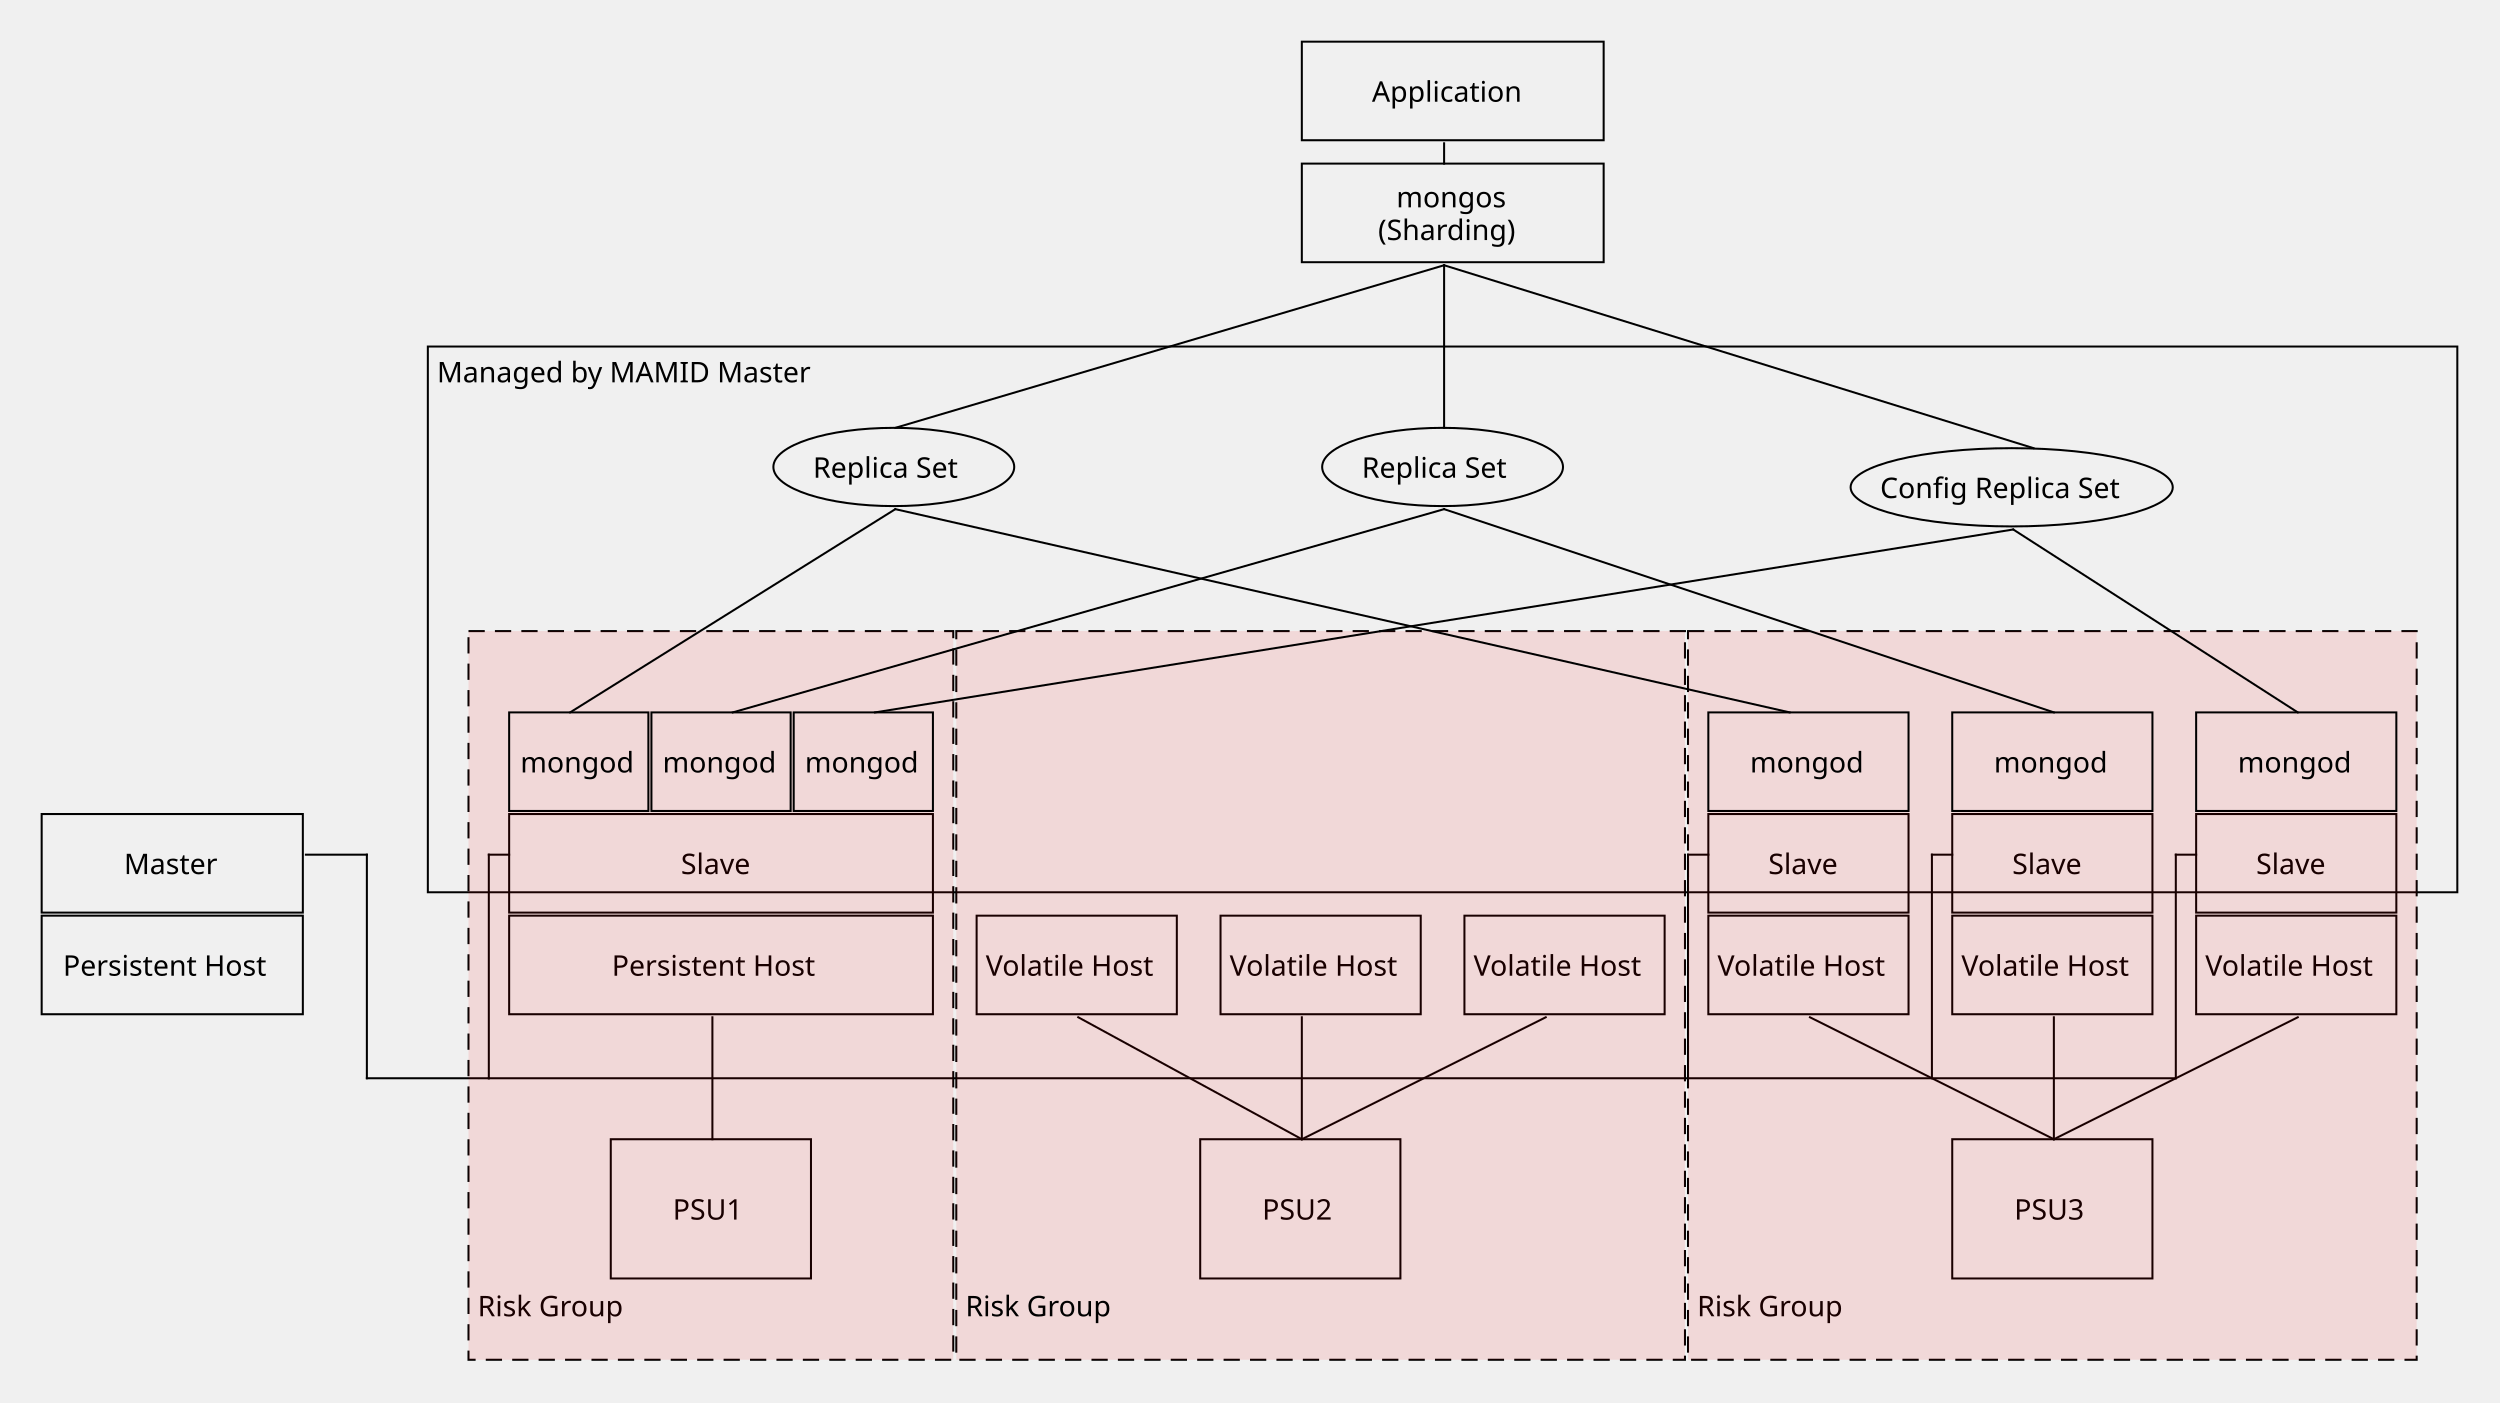
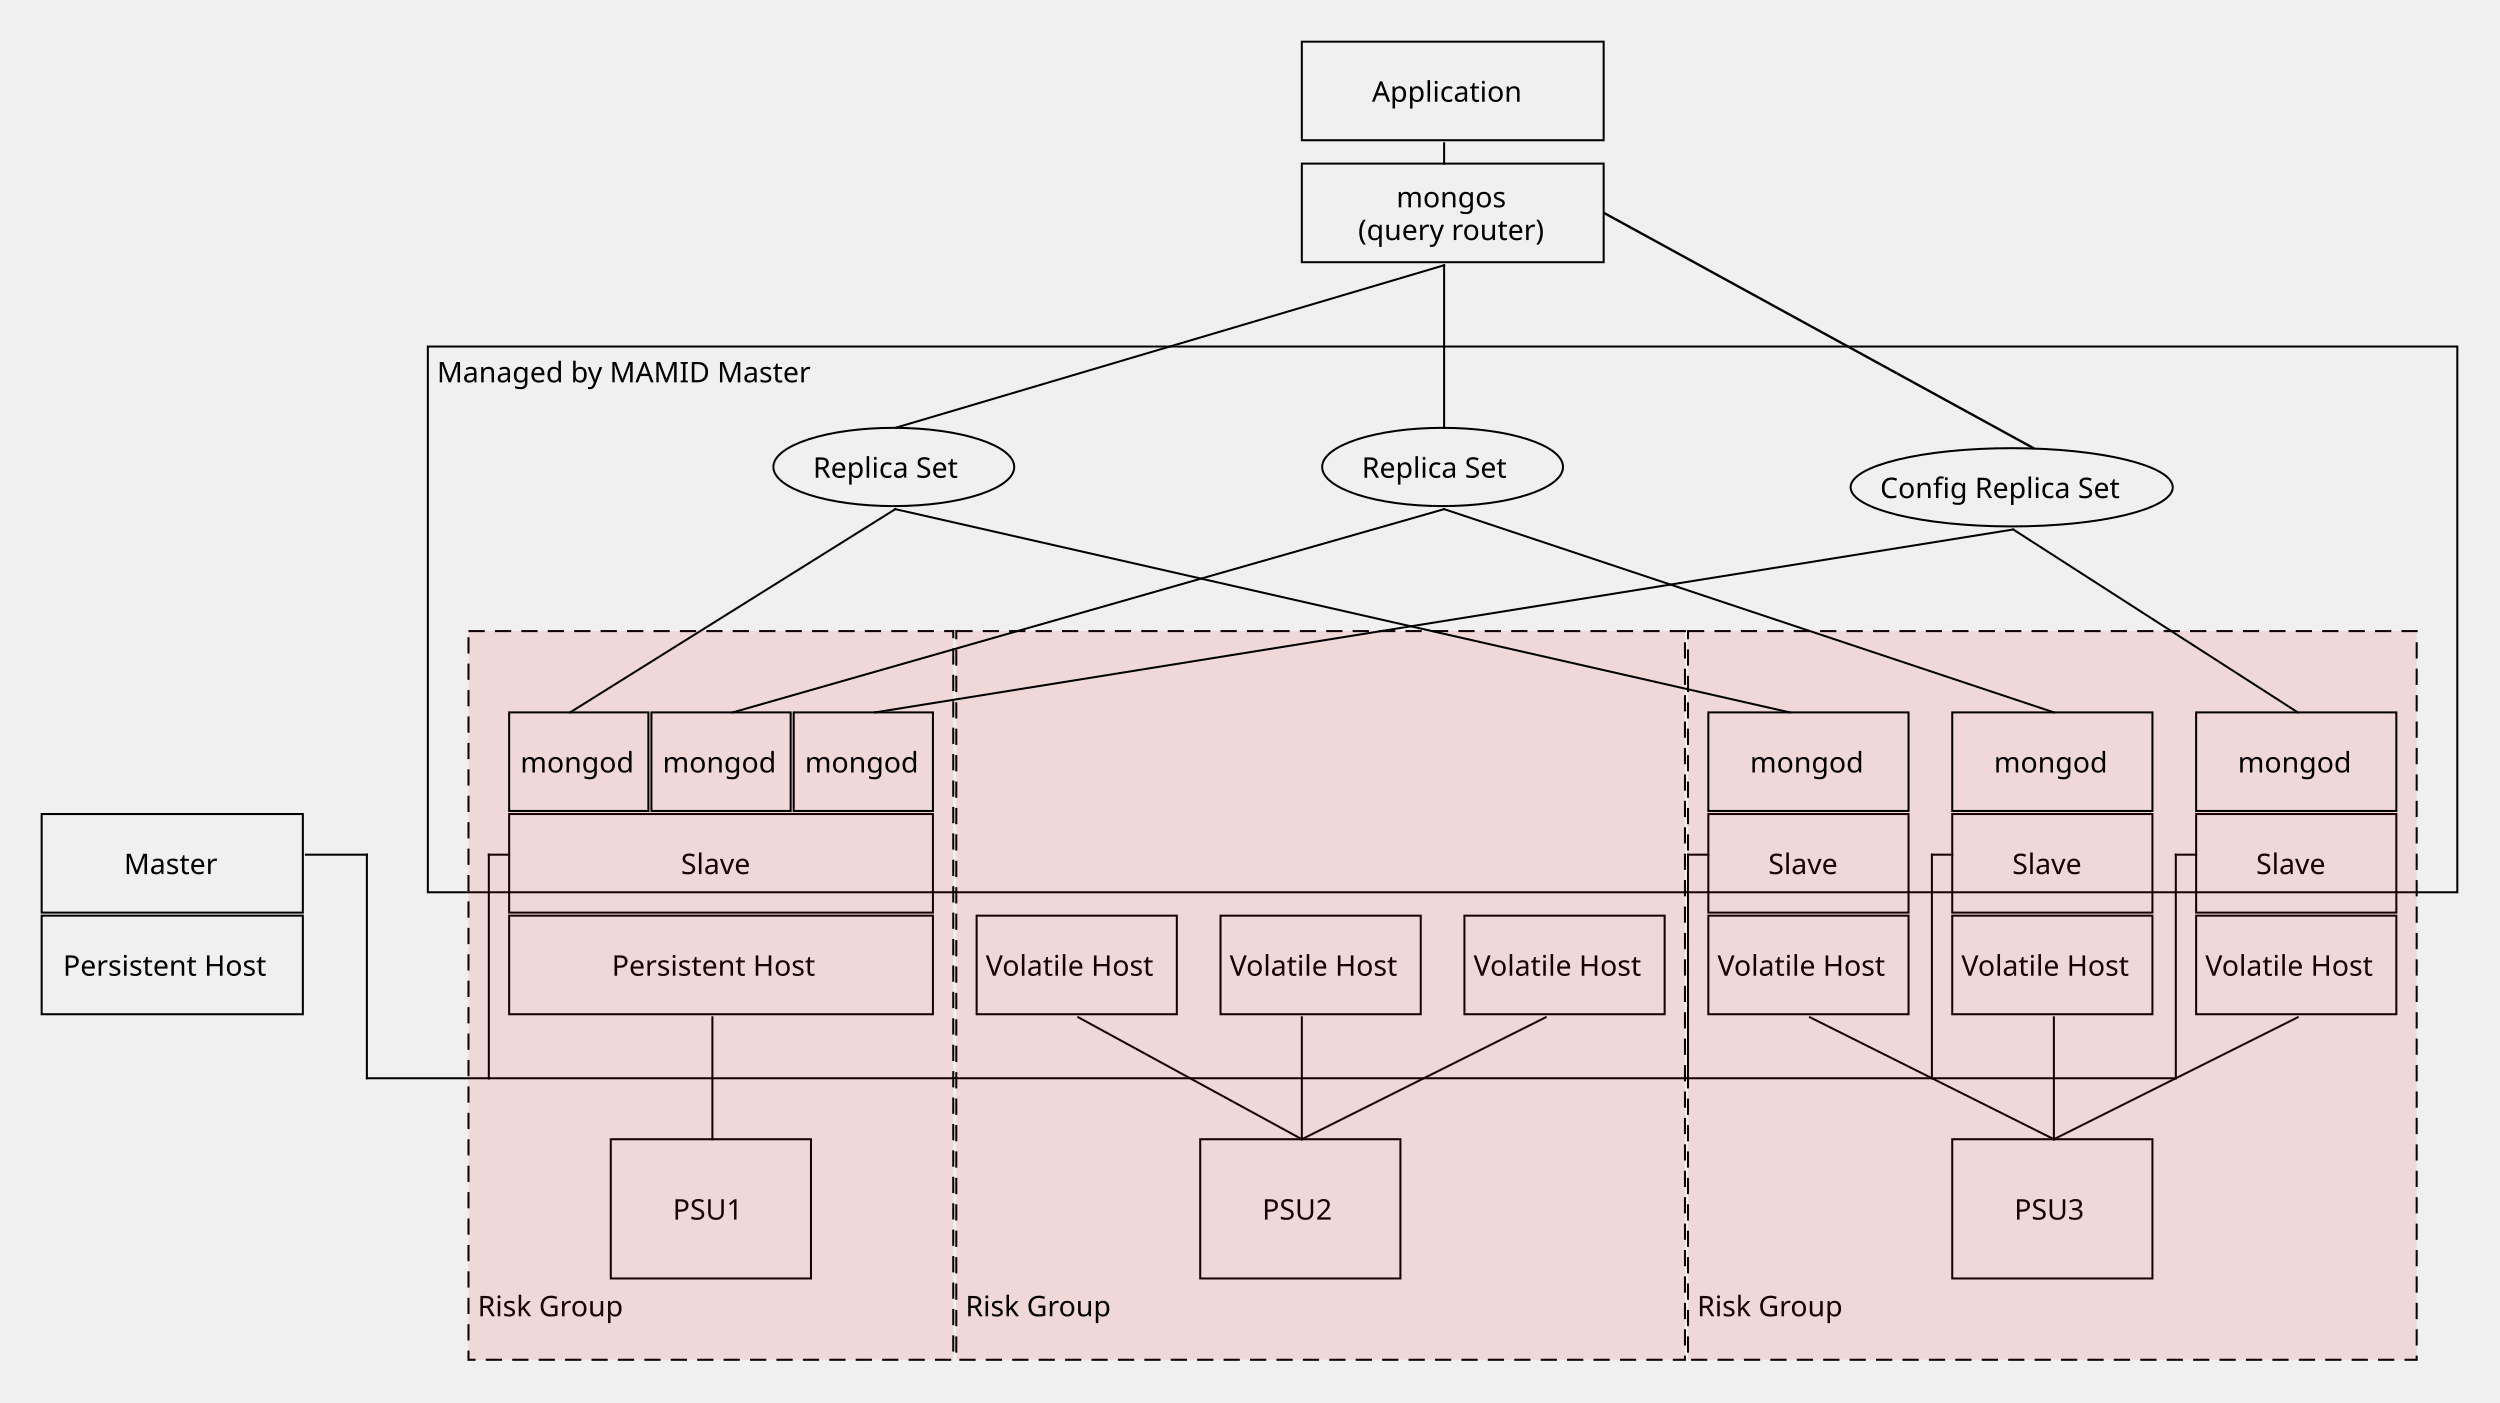
<svg xmlns="http://www.w3.org/2000/svg" version="1.1" id="svg5135" image-rendering="auto" stroke-dashoffset="0" font-size="12px" stroke-linejoin="miter" font-style="normal" font-family="'Dialog'" height="690" viewBox="20 90 1230 690" stroke-width="1" font-weight="normal" stroke-dasharray="none" fill="black" stroke-opacity="1" shape-rendering="auto" stroke-miterlimit="10" width="1230" stroke-linecap="square" stroke="black" text-rendering="auto" color-interpolation="auto" color-rendering="auto" fill-opacity="1">
  <defs id="genericDefs">
    <defs id="defs1">
      <clipPath clipPathUnits="userSpaceOnUse" id="clipPath1">
        <path d="M0 0 L2147483647 0 L2147483647 2147483647 L0 2147483647 L0 0 Z" id="path5142" />
      </clipPath>
      <clipPath clipPathUnits="userSpaceOnUse" id="clipPath2">
        <path d="M0 0 L0 360 L240 360 L240 0 Z" id="path5145" />
      </clipPath>
      <clipPath clipPathUnits="userSpaceOnUse" id="clipPath3">
        <path d="M0 0 L0 360 L360 360 L360 0 Z" id="path5148" />
      </clipPath>
      <clipPath clipPathUnits="userSpaceOnUse" id="clipPath4">
        <path d="M0 0 L0 270 L1000 270 L1000 0 Z" id="path5151" />
      </clipPath>
      <clipPath clipPathUnits="userSpaceOnUse" id="clipPath5">
        <path d="M0 0 L0 50 L130 50 L130 0 Z" id="path5154" />
      </clipPath>
      <clipPath clipPathUnits="userSpaceOnUse" id="clipPath6">
        <path d="M0 0 L0 70 L100 70 L100 0 Z" id="path5157" />
      </clipPath>
      <clipPath clipPathUnits="userSpaceOnUse" id="clipPath7">
        <path d="M0 0 L0 50 L100 50 L100 0 Z" id="path5160" />
      </clipPath>
      <clipPath clipPathUnits="userSpaceOnUse" id="clipPath8">
        <path d="M0 0 L0 40 L160 40 L160 0 Z" id="path5163" />
      </clipPath>
      <clipPath clipPathUnits="userSpaceOnUse" id="clipPath9">
        <path d="M0 0 L0 40 L120 40 L120 0 Z" id="path5166" />
      </clipPath>
      <clipPath clipPathUnits="userSpaceOnUse" id="clipPath10">
        <path d="M0 0 L0 50 L70 50 L70 0 Z" id="path5169" />
      </clipPath>
      <clipPath clipPathUnits="userSpaceOnUse" id="clipPath11">
        <path d="M0 0 L0 50 L210 50 L210 0 Z" id="path5172" />
      </clipPath>
      <clipPath clipPathUnits="userSpaceOnUse" id="clipPath12">
        <path d="M0 0 L0 50 L150 50 L150 0 Z" id="path5175" />
      </clipPath>
      <clipPath clipPathUnits="userSpaceOnUse" id="clipPath13">
        <path d="M0 0 L0 140 L120 140 L120 0 Z" id="path5178" />
      </clipPath>
      <clipPath clipPathUnits="userSpaceOnUse" id="clipPath14">
        <path d="M0 0 L0 90 L150 90 L150 0 Z" id="path5181" />
      </clipPath>
      <clipPath clipPathUnits="userSpaceOnUse" id="clipPath15">
        <path d="M0 0 L0 90 L30 90 L30 0 Z" id="path5184" />
      </clipPath>
      <clipPath clipPathUnits="userSpaceOnUse" id="clipPath16">
        <path d="M0 0 L0 90 L140 90 L140 0 Z" id="path5187" />
      </clipPath>
      <clipPath clipPathUnits="userSpaceOnUse" id="clipPath17">
        <path d="M0 0 L0 140 L40 140 L40 0 Z" id="path5190" />
      </clipPath>
      <clipPath clipPathUnits="userSpaceOnUse" id="clipPath18">
        <path d="M0 0 L0 30 L860 30 L860 0 Z" id="path5193" />
      </clipPath>
      <clipPath clipPathUnits="userSpaceOnUse" id="clipPath19">
        <path d="M0 0 L0 40 L30 40 L30 0 Z" id="path5196" />
      </clipPath>
      <clipPath clipPathUnits="userSpaceOnUse" id="clipPath20">
        <path d="M0 0 L0 120 L320 120 L320 0 Z" id="path5199" />
      </clipPath>
      <clipPath clipPathUnits="userSpaceOnUse" id="clipPath21">
        <path d="M0 0 L0 110 L30 110 L30 0 Z" id="path5202" />
      </clipPath>
      <clipPath clipPathUnits="userSpaceOnUse" id="clipPath22">
        <path d="M0 0 L0 110 L300 110 L300 0 Z" id="path5205" />
      </clipPath>
      <clipPath clipPathUnits="userSpaceOnUse" id="clipPath23">
        <path d="M0 0 L0 120 L590 120 L590 0 Z" id="path5208" />
      </clipPath>
      <clipPath clipPathUnits="userSpaceOnUse" id="clipPath24">
        <path d="M0 0 L0 120 L250 120 L250 0 Z" id="path5211" />
      </clipPath>
      <clipPath clipPathUnits="userSpaceOnUse" id="clipPath25">
        <path d="M0 0 L0 120 L170 120 L170 0 Z" id="path5214" />
      </clipPath>
      <clipPath clipPathUnits="userSpaceOnUse" id="clipPath26">
        <path d="M0 0 L0 130 L380 130 L380 0 Z" id="path5217" />
      </clipPath>
      <clipPath clipPathUnits="userSpaceOnUse" id="clipPath27">
        <path d="M0 0 L0 130 L330 130 L330 0 Z" id="path5220" />
      </clipPath>
      <clipPath clipPathUnits="userSpaceOnUse" id="clipPath28">
        <path d="M0 0 L0 130 L90 130 L90 0 Z" id="path5223" />
      </clipPath>
      <clipPath clipPathUnits="userSpaceOnUse" id="clipPath29">
        <path d="M0 0 L0 130 L470 130 L470 0 Z" id="path5226" />
      </clipPath>
      <clipPath clipPathUnits="userSpaceOnUse" id="clipPath30">
        <path d="M0 0 L0 130 L140 130 L140 0 Z" id="path5229" />
      </clipPath>
      <clipPath clipPathUnits="userSpaceOnUse" id="clipPath31">
        <path d="M0 0 L0 130 L190 130 L190 0 Z" id="path5232" />
      </clipPath>
    </defs>
  </defs>
  <g transform="translate(490,400)" id="g5254" style="fill:#ff0000;fill-opacity:0.098;stroke:#ff0000;stroke-opacity:0.098" />
  <g transform="translate(230,260)" id="g5264" style="fill:#ffffff;fill-opacity:0;stroke:#ffffff;stroke-opacity:0">
    <rect x="0.5" width="998.5" height="268.5" y="0.5" clip-path="url(#clipPath4)" id="rect5266" style="stroke:none" />
  </g>
  <g transform="translate(230,260)" id="g5268">
    <rect x="0.5" width="998.5" height="268.5" y="0.5" clip-path="url(#clipPath4)" id="rect5270" style="fill:none" />
    <text x="5" font-size="14px" y="18.109" clip-path="url(#clipPath4)" xml:space="preserve" id="text5272" style="font-size:14px;font-family:sans-serif;stroke:none">Managed by MAMID Master</text>
  </g>
  <g transform="translate(40,540)" id="g5274" style="fill:#ffffff;fill-opacity:0;stroke:#ffffff;stroke-opacity:0">
    <rect x="0.5" width="128.5" height="48.5" y="0.5" clip-path="url(#clipPath5)" id="rect5276" style="stroke:none" />
  </g>
  <g transform="translate(980,650)" id="g5284" style="fill:#ffffff;fill-opacity:0;stroke:#ffffff;stroke-opacity:0">
    <rect x="0.5" width="98.5" height="68.5" y="0.5" clip-path="url(#clipPath6)" id="rect5286" style="stroke:none" />
  </g>
  <g transform="translate(610,650)" id="g5294" style="fill:#ffffff;fill-opacity:0;stroke:#ffffff;stroke-opacity:0">
    <rect x="0.5" width="98.5" height="68.5" y="0.5" clip-path="url(#clipPath6)" id="rect5296" style="stroke:none" />
  </g>
  <g transform="translate(320,650)" id="g5304" style="fill:#ffffff;fill-opacity:0;stroke:#ffffff;stroke-opacity:0">
    <rect x="0.5" width="98.5" height="68.5" y="0.5" clip-path="url(#clipPath6)" id="rect5306" style="stroke:none" />
  </g>
  <g transform="translate(40,490)" id="g5314" style="fill:#ffffff;fill-opacity:0;stroke:#ffffff;stroke-opacity:0">
    <rect x="0.5" width="128.5" height="48.5" y="0.5" clip-path="url(#clipPath5)" id="rect5316" style="stroke:none" />
  </g>
  <g transform="translate(1100,540)" id="g5334" style="fill:#ffffff;fill-opacity:0;stroke:#ffffff;stroke-opacity:0">
    <rect x="0.5" width="98.5" height="48.5" y="0.5" clip-path="url(#clipPath7)" id="rect5336" style="stroke:none" />
  </g>
  <g transform="translate(1100,490)" id="g5344" style="fill:#ffffff;fill-opacity:0;stroke:#ffffff;stroke-opacity:0">
    <rect x="0.5" width="98.5" height="48.5" y="0.5" clip-path="url(#clipPath7)" id="rect5346" style="stroke:none" />
  </g>
  <g transform="translate(930,310)" id="g5474" style="fill:#ffffff;fill-opacity:0;stroke:#ffffff;stroke-opacity:0">
    <ellipse rx="79.25" ry="19.25" clip-path="url(#clipPath8)" cx="79.75" cy="19.75" id="ellipse5476" style="stroke:none" />
  </g>
  <g transform="translate(400,300)" id="g5504" style="fill:#ffffff;fill-opacity:0;stroke:#ffffff;stroke-opacity:0">
    <ellipse rx="59.25" ry="19.25" clip-path="url(#clipPath9)" cx="59.75" cy="19.75" id="ellipse5506" style="stroke:none" />
  </g>
  <g style="display:inline" id="layer2">
    <g transform="translate(40,540)" id="g5278">
      <rect x="0.5" width="128.5" height="48.5" y="0.5" clip-path="url(#clipPath5)" id="rect5280" style="fill:none" />
      <text x="11" font-size="14px" y="30.055" clip-path="url(#clipPath5)" xml:space="preserve" id="text5282" style="font-size:14px;font-family:sans-serif;stroke:none">Persistent Host</text>
    </g>
    <g transform="translate(1100,540)" id="g5338">
      <rect x="0.5" width="98.5" height="48.5" y="0.5" clip-path="url(#clipPath7)" id="rect5340" style="fill:none" />
      <text x="5" font-size="14px" y="30.055" clip-path="url(#clipPath7)" xml:space="preserve" id="text5342" style="font-size:14px;font-family:sans-serif;stroke:none">Volatile Host</text>
    </g>
    <g transform="translate(980,540)" id="g5368">
      <rect x="0.5" width="98.5" height="48.5" y="0.5" clip-path="url(#clipPath7)" id="rect5370" style="fill:none" />
      <text x="5" font-size="14px" y="30.055" clip-path="url(#clipPath7)" xml:space="preserve" id="text5372" style="font-size:14px;font-family:sans-serif;stroke:none">Volatile Host</text>
    </g>
    <g transform="translate(860,540)" id="g5398">
      <rect x="0.5" width="98.5" height="48.5" y="0.5" clip-path="url(#clipPath7)" id="rect5400" style="fill:none" />
      <text x="5" font-size="14px" y="30.055" clip-path="url(#clipPath7)" xml:space="preserve" id="text5402" style="font-size:14px;font-family:sans-serif;stroke:none">Volatile Host</text>
    </g>
    <g transform="translate(740,540)" id="g5428">
      <rect x="0.5" width="98.5" height="48.5" y="0.5" clip-path="url(#clipPath7)" id="rect5430" style="fill:none" />
      <text x="5" font-size="14px" y="30.055" clip-path="url(#clipPath7)" xml:space="preserve" id="text5432" style="font-size:14px;font-family:sans-serif;stroke:none">Volatile Host</text>
    </g>
    <g transform="translate(620,540)" id="g5458">
      <rect x="0.5" width="98.5" height="48.5" y="0.5" clip-path="url(#clipPath7)" id="rect5460" style="fill:none" />
      <text x="5" font-size="14px" y="30.055" clip-path="url(#clipPath7)" xml:space="preserve" id="text5462" style="font-size:14px;font-family:sans-serif;stroke:none">Volatile Host</text>
    </g>
    <g transform="translate(500,540)" id="g5558">
      <rect x="0.5" width="98.5" height="48.5" y="0.5" clip-path="url(#clipPath7)" id="rect5560" style="fill:none" />
      <text x="5" font-size="14px" y="30.055" clip-path="url(#clipPath7)" xml:space="preserve" id="text5562" style="font-size:14px;font-family:sans-serif;stroke:none">Volatile Host</text>
    </g>
    <g transform="translate(270,540)" id="g5600">
      <rect x="0.5" width="208.5" height="48.5" y="0.5" clip-path="url(#clipPath11)" id="rect5602" style="fill:none" />
      <text x="51" font-size="14px" y="30.055" clip-path="url(#clipPath11)" xml:space="preserve" id="text5604" style="font-size:14px;font-family:sans-serif;stroke:none">Persistent Host</text>
    </g>
    <g transform="translate(980,650)" id="g5288">
      <rect x="0.5" width="98.5" height="68.5" y="0.5" clip-path="url(#clipPath6)" id="rect5290" style="fill:none" />
      <text x="31" font-size="14px" y="40.055" clip-path="url(#clipPath6)" xml:space="preserve" id="text5292" style="font-size:14px;font-family:sans-serif;stroke:none">PSU3</text>
    </g>
    <g transform="translate(610,650)" id="g5298">
      <rect x="0.5" width="98.5" height="68.5" y="0.5" clip-path="url(#clipPath6)" id="rect5300" style="fill:none" />
      <text x="31" font-size="14px" y="40.055" clip-path="url(#clipPath6)" xml:space="preserve" id="text5302" style="font-size:14px;font-family:sans-serif;stroke:none">PSU2</text>
    </g>
    <g transform="translate(320,650)" id="g5308">
      <rect x="0.5" width="98.5" height="68.5" y="0.5" clip-path="url(#clipPath6)" id="rect5310" style="fill:none" />
      <text x="31" font-size="14px" y="40.055" clip-path="url(#clipPath6)" xml:space="preserve" id="text5312" style="font-size:14px;font-family:sans-serif;stroke:none">PSU1</text>
    </g>
    <g transform="translate(1020,580)" id="g5614">
      <path d="m 130.5,10.5 -120,60" clip-path="url(#clipPath14)" id="path5616" style="fill:none" />
    </g>
    <g transform="translate(900,580)" id="g5622">
      <path d="m 10.5,10.5 120,60" clip-path="url(#clipPath14)" id="path5624" style="fill:none" />
    </g>
    <g transform="translate(650,580)" id="g5626">
      <path d="m 130.5,10.5 -120,60" clip-path="url(#clipPath14)" id="path5628" style="fill:none" />
    </g>
    <g transform="translate(540,580)" id="g5634">
      <path d="m 10.5,10.5 110,60" clip-path="url(#clipPath16)" id="path5636" style="fill:none" />
    </g>
    <g transform="translate(360,580)" id="g5638">
      <path d="m 10.5,10.5 0,60" clip-path="url(#clipPath15)" id="path5640" style="fill:none" />
    </g>
    <g transform="translate(1020,580)" id="g5618">
      <path d="m 10.5,10.5 0,60" clip-path="url(#clipPath15)" id="path5620" style="fill:none" />
    </g>
    <g transform="translate(650,580)" id="g5630">
      <path d="m 10.5,10.5 0,60" clip-path="url(#clipPath15)" id="path5632" style="fill:none" />
    </g>
    <g transform="translate(40,490)" id="g5318" style="display:inline">
      <rect x="0.5" width="128.5" height="48.5" y="0.5" clip-path="url(#clipPath5)" id="rect5320" style="fill:none" />
      <text x="41" font-size="14px" y="30.055" clip-path="url(#clipPath5)" xml:space="preserve" id="text5322" style="font-size:14px;font-family:sans-serif;stroke:none">Master</text>
    </g>
    <rect x="0.5" width="208.5" height="48.5" y="0.5" clip-path="url(#clipPath11)" id="rect5550" style="display:inline;fill:none" transform="translate(270,490)" />
    <g transform="translate(860,490)" id="g5408" style="display:inline">
      <rect x="0.5" width="98.5" height="48.5" y="0.5" clip-path="url(#clipPath7)" id="rect5410" style="fill:none" />
      <text x="30" font-size="14px" y="30.055" clip-path="url(#clipPath7)" xml:space="preserve" id="text5412" style="font-size:14px;font-family:sans-serif;stroke:none">Slave</text>
    </g>
    <g transform="translate(1100,490)" id="g5348" style="display:inline">
      <rect x="0.5" width="98.5" height="48.5" y="0.5" clip-path="url(#clipPath7)" id="rect5350" style="fill:none" />
      <text x="30" font-size="14px" y="30.055" clip-path="url(#clipPath7)" xml:space="preserve" id="text5352" style="font-size:14px;font-family:sans-serif;stroke:none">Slave</text>
    </g>
    <g transform="translate(980,490)" id="g5378" style="display:inline">
      <rect x="0.5" width="98.5" height="48.5" y="0.5" clip-path="url(#clipPath7)" id="rect5380" style="fill:none" />
      <text x="30" font-size="14px" y="30.055" clip-path="url(#clipPath7)" xml:space="preserve" id="text5382" style="font-size:14px;font-family:sans-serif;stroke:none">Slave</text>
    </g>
    <g transform="translate(270,490)" id="g5548" style="display:inline">
      <text x="85" font-size="14px" y="30.055" clip-path="url(#clipPath11)" xml:space="preserve" id="text5552" style="font-size:14px;font-family:sans-serif;stroke:none">Slave</text>
    </g>
  </g>
  <g style="display:none" id="layer11">
    <g transform="translate(740,490)" id="g5438" style="display:inline">
      <rect x="0.5" width="98.5" height="48.5" y="0.5" clip-path="url(#clipPath7)" id="rect5440" style="fill:none" />
      <text x="30" font-size="14px" y="30.055" clip-path="url(#clipPath7)" xml:space="preserve" id="text5442" style="font-size:14px;font-family:sans-serif;stroke:none">Slave</text>
    </g>
    <g transform="translate(620,490)" id="g5468" style="display:inline">
      <rect x="0.5" width="98.5" height="48.5" y="0.5" clip-path="url(#clipPath7)" id="rect5470" style="fill:none" />
      <text x="30" font-size="14px" y="30.055" clip-path="url(#clipPath7)" xml:space="preserve" id="text5472" style="font-size:14px;font-family:sans-serif;stroke:none">Slave</text>
    </g>
    <g transform="translate(500,490)" id="g5590" style="display:inline">
      <rect x="0.5" width="98.5" height="48.5" y="0.5" clip-path="url(#clipPath7)" id="rect5592" style="fill:none" />
      <text x="30" font-size="14px" y="30.055" clip-path="url(#clipPath7)" xml:space="preserve" id="text5594" style="font-size:14px;font-family:sans-serif;stroke:none">Slave</text>
    </g>
  </g>
  <g style="display:inline" id="layer4">
    <g transform="translate(980,490)" id="g5374" style="fill:#ffffff;fill-opacity:0;stroke:#ffffff;stroke-opacity:0">
      <rect x="0.5" width="98.5" height="48.5" y="0.5" clip-path="url(#clipPath7)" id="rect5376" style="stroke:none" />
    </g>
    <g transform="translate(860,490)" id="g5404" style="fill:#ffffff;fill-opacity:0;stroke:#ffffff;stroke-opacity:0">
      <rect x="0.5" width="98.5" height="48.5" y="0.5" clip-path="url(#clipPath7)" id="rect5406" style="stroke:none" />
    </g>
    <g transform="translate(740,490)" id="g5434" style="fill:#ffffff;fill-opacity:0;stroke:#ffffff;stroke-opacity:0">
      <rect x="0.5" width="98.5" height="48.5" y="0.5" clip-path="url(#clipPath7)" id="rect5436" style="stroke:none" />
    </g>
    <g transform="translate(620,490)" id="g5464" style="fill:#ffffff;fill-opacity:0;stroke:#ffffff;stroke-opacity:0">
      <rect x="0.5" width="98.5" height="48.5" y="0.5" clip-path="url(#clipPath7)" id="rect5466" style="stroke:none" />
    </g>
    <g transform="translate(270,490)" id="g5544" style="fill:#ffffff;fill-opacity:0;stroke:#ffffff;stroke-opacity:0">
      <rect x="0.5" width="208.5" height="48.5" y="0.5" clip-path="url(#clipPath11)" id="rect5546" style="stroke:none" />
    </g>
    <g transform="translate(500,490)" id="g5586" style="fill:#ffffff;fill-opacity:0;stroke:#ffffff;stroke-opacity:0">
      <rect x="0.5" width="98.5" height="48.5" y="0.5" clip-path="url(#clipPath7)" id="rect5588" style="stroke:none" />
    </g>
    <g transform="translate(980,540)" id="g5364" style="display:inline;fill:#ffffff;fill-opacity:0;stroke:#ffffff;stroke-opacity:0">
      <rect x="0.5" width="98.5" height="48.5" y="0.5" clip-path="url(#clipPath7)" id="rect5366" style="stroke:none" />
    </g>
    <g transform="translate(860,540)" id="g5394" style="display:inline;fill:#ffffff;fill-opacity:0;stroke:#ffffff;stroke-opacity:0">
      <rect x="0.5" width="98.5" height="48.5" y="0.5" clip-path="url(#clipPath7)" id="rect5396" style="stroke:none" />
    </g>
    <g transform="translate(740,540)" id="g5424" style="display:inline;fill:#ffffff;fill-opacity:0;stroke:#ffffff;stroke-opacity:0">
      <rect x="0.5" width="98.5" height="48.5" y="0.5" clip-path="url(#clipPath7)" id="rect5426" style="stroke:none" />
    </g>
    <g transform="translate(620,540)" id="g5454" style="display:inline;fill:#ffffff;fill-opacity:0;stroke:#ffffff;stroke-opacity:0">
      <rect x="0.5" width="98.5" height="48.5" y="0.5" clip-path="url(#clipPath7)" id="rect5456" style="stroke:none" />
    </g>
    <g transform="translate(500,540)" id="g5554" style="display:inline;fill:#ffffff;fill-opacity:0;stroke:#ffffff;stroke-opacity:0">
      <rect x="0.5" width="98.5" height="48.5" y="0.5" clip-path="url(#clipPath7)" id="rect5556" style="stroke:none" />
    </g>
    <g transform="translate(270,540)" id="g5596" style="display:inline;fill:#ffffff;fill-opacity:0;stroke:#ffffff;stroke-opacity:0">
      <rect x="0.5" width="208.5" height="48.5" y="0.5" clip-path="url(#clipPath11)" id="rect5598" style="stroke:none" />
    </g>
    <g transform="translate(160,500)" id="g5606" style="display:inline">
      <path d="m 10.5,10.5 30,0" clip-path="url(#clipPath13)" id="path5608" style="fill:none" />
      <path d="m 40.5,10.5 0,110" clip-path="url(#clipPath13)" id="path5610" style="fill:none" />
      <path d="m 40.5,120.5 60,0" clip-path="url(#clipPath13)" id="path5612" style="fill:none" />
    </g>
    <g transform="translate(1080,500)" id="g5642" style="display:inline">
      <path d="m 20.5,10.5 -10,0" clip-path="url(#clipPath17)" id="path5644" style="fill:none" />
      <path d="m 10.5,10.5 0,110" clip-path="url(#clipPath17)" id="path5646" style="fill:none" />
    </g>
    <g transform="translate(960,500)" id="g5648" style="display:inline">
      <path d="m 20.5,10.5 -10,0" clip-path="url(#clipPath17)" id="path5650" style="fill:none" />
      <path d="m 10.5,10.5 0,110" clip-path="url(#clipPath17)" id="path5652" style="fill:none" />
    </g>
    <g transform="translate(840,500)" id="g5654" style="display:inline">
      <path d="m 20.5,10.5 -10,0" clip-path="url(#clipPath17)" id="path5656" style="fill:none" />
      <path d="m 10.5,10.5 0,110" clip-path="url(#clipPath17)" id="path5658" style="fill:none" />
    </g>
    <g transform="translate(250,500)" id="g5678" style="display:inline">
      <path d="m 20.5,10.5 -10,0" clip-path="url(#clipPath17)" id="path5680" style="fill:none" />
      <path d="m 10.5,10.5 0,110" clip-path="url(#clipPath17)" id="path5682" style="fill:none" />
    </g>
    <g transform="translate(250,610)" id="g5684" style="display:inline">
      <path d="m 10.5,10.5 830,0" clip-path="url(#clipPath18)" id="path5686" style="fill:none" />
    </g>
  </g>
  <g style="display:none" id="layer12">
    <g transform="translate(720,500)" id="g5660" style="display:inline">
      <path d="m 20.5,10.5 -10,0" clip-path="url(#clipPath17)" id="path5662" style="fill:none" />
      <path d="m 10.5,10.5 0,110" clip-path="url(#clipPath17)" id="path5664" style="fill:none" />
    </g>
    <g transform="translate(600,500)" id="g5666" style="display:inline">
      <path d="m 20.5,10.5 -10,0" clip-path="url(#clipPath17)" id="path5668" style="fill:none" />
      <path d="m 10.5,10.5 0,110" clip-path="url(#clipPath17)" id="path5670" style="fill:none" />
    </g>
    <g transform="translate(480,500)" id="g5672" style="display:inline">
      <path d="m 20.5,10.5 -10,0" clip-path="url(#clipPath17)" id="path5674" style="fill:none" />
      <path d="m 10.5,10.5 0,110" clip-path="url(#clipPath17)" id="path5676" style="fill:none" />
    </g>
  </g>
  <g style="display:inline" id="layer3">
    <g stroke-miterlimit="5" transform="translate(250,400)" id="g5238" style="stroke-linecap:butt;stroke-miterlimit:5;stroke-dasharray:8, 5">
      <rect x="0.5" width="238.5" height="358.5" y="0.5" clip-path="url(#clipPath2)" id="rect5240" style="fill:none" />
      <text x="5" font-size="14px" y="337.613" clip-path="url(#clipPath2)" xml:space="preserve" id="text5242" style="font-size:14px;font-family:sans-serif;stroke:none">Risk Group</text>
    </g>
    <g stroke-miterlimit="5" transform="translate(850,400)" id="g5248" style="stroke-linecap:butt;stroke-miterlimit:5;stroke-dasharray:8, 5">
      <rect x="0.5" width="358.5" height="358.5" y="0.5" clip-path="url(#clipPath3)" id="rect5250" style="fill:none" />
      <text x="5" font-size="14px" y="337.613" clip-path="url(#clipPath3)" xml:space="preserve" id="text5252" style="font-size:14px;font-family:sans-serif;stroke:none">Risk Group</text>
    </g>
    <rect x="0.5" width="358.5" height="358.5" y="0.5" clip-path="url(#clipPath3)" id="rect5260" style="fill:none;stroke-linecap:butt;stroke-miterlimit:5;stroke-dasharray:8, 5" transform="translate(490,400)" />
    <g transform="translate(250,400)" id="g5234" style="fill:#ff0000;fill-opacity:0.098;stroke:#ff0000;stroke-opacity:0.098">
      <rect x="0.5" width="238.5" height="358.5" y="0.5" clip-path="url(#clipPath2)" id="rect5236" style="stroke:none" />
    </g>
    <g transform="translate(850,400)" id="g5244" style="fill:#ff0000;fill-opacity:0.098;stroke:#ff0000;stroke-opacity:0.098">
      <rect x="0.5" width="358.5" height="358.5" y="0.5" clip-path="url(#clipPath3)" id="rect5246" style="stroke:none" />
    </g>
    <rect x="0.5" width="358.5" height="358.5" y="0.5" clip-path="url(#clipPath3)" id="rect5256" style="fill:#ff0000;fill-opacity:0.098;stroke:none;stroke-opacity:0.098" transform="translate(490,400)" />
    <g stroke-miterlimit="5" transform="translate(490,400)" id="g5258" style="stroke-linecap:butt;stroke-miterlimit:5;stroke-dasharray:8, 5">
      <text x="5" font-size="14px" y="337.613" clip-path="url(#clipPath3)" xml:space="preserve" id="text5262" style="font-size:14px;font-family:sans-serif;stroke:none">Risk Group</text>
    </g>
  </g>
  <g style="display:inline" id="layer6">
    <g transform="translate(930,310)" id="g5478">
      <ellipse rx="79.25" ry="19.25" clip-path="url(#clipPath8)" cx="79.75" cy="19.75" id="ellipse5480" style="fill:none" />
      <text x="15" font-size="14px" y="25.055" clip-path="url(#clipPath8)" xml:space="preserve" id="text5482" style="font-size:14px;font-family:sans-serif;stroke:none">Config Replica Set</text>
    </g>
    <g transform="translate(670,300)" id="g5488">
      <ellipse rx="59.25" ry="19.25" clip-path="url(#clipPath9)" cx="59.75" cy="19.75" id="ellipse5490" style="fill:none" />
      <text x="20" font-size="14px" y="25.055" clip-path="url(#clipPath9)" xml:space="preserve" id="text5492" style="font-size:14px;font-family:sans-serif;stroke:none">Replica Set</text>
    </g>
    <g transform="translate(400,300)" id="g5508">
      <ellipse rx="59.25" ry="19.25" clip-path="url(#clipPath9)" cx="59.75" cy="19.75" id="ellipse5510" style="fill:none" />
      <text x="20" font-size="14px" y="25.055" clip-path="url(#clipPath9)" xml:space="preserve" id="text5512" style="font-size:14px;font-family:sans-serif;stroke:none">Replica Set</text>
    </g>
  </g>
  <g style="display:inline" id="layer7">
    <g transform="translate(1100,440)" id="g5324" style="fill:#ffffff;fill-opacity:0;stroke:#ffffff;stroke-opacity:0">
      <rect x="0.5" width="98.5" height="48.5" y="0.5" clip-path="url(#clipPath7)" id="rect5326" style="stroke:none" />
    </g>
    <g transform="translate(1100,440)" id="g5328">
      <rect x="0.5" width="98.5" height="48.5" y="0.5" clip-path="url(#clipPath7)" id="rect5330" style="fill:none" />
      <text x="21" font-size="14px" y="30.055" clip-path="url(#clipPath7)" xml:space="preserve" id="text5332" style="font-size:14px;font-family:sans-serif;stroke:none">mongod</text>
    </g>
    <g transform="translate(980,440)" id="g5354" style="fill:#ffffff;fill-opacity:0;stroke:#ffffff;stroke-opacity:0">
      <rect x="0.5" width="98.5" height="48.5" y="0.5" clip-path="url(#clipPath7)" id="rect5356" style="stroke:none" />
    </g>
    <g transform="translate(980,440)" id="g5358">
      <rect x="0.5" width="98.5" height="48.5" y="0.5" clip-path="url(#clipPath7)" id="rect5360" style="fill:none" />
      <text x="21" font-size="14px" y="30.055" clip-path="url(#clipPath7)" xml:space="preserve" id="text5362" style="font-size:14px;font-family:sans-serif;stroke:none">mongod</text>
    </g>
    <g transform="translate(860,440)" id="g5384" style="fill:#ffffff;fill-opacity:0;stroke:#ffffff;stroke-opacity:0">
      <rect x="0.5" width="98.5" height="48.5" y="0.5" clip-path="url(#clipPath7)" id="rect5386" style="stroke:none" />
    </g>
    <g transform="translate(860,440)" id="g5388">
      <rect x="0.5" width="98.5" height="48.5" y="0.5" clip-path="url(#clipPath7)" id="rect5390" style="fill:none" />
      <text x="21" font-size="14px" y="30.055" clip-path="url(#clipPath7)" xml:space="preserve" id="text5392" style="font-size:14px;font-family:sans-serif;stroke:none">mongod</text>
    </g>
    <g transform="translate(740,440)" id="g5414" style="fill:#ffffff;fill-opacity:0;stroke:#ffffff;stroke-opacity:0">
      <rect x="0.5" width="98.5" height="48.5" y="0.5" clip-path="url(#clipPath7)" id="rect5416" style="stroke:none" />
    </g>
    <g transform="translate(620,440)" id="g5444" style="fill:#ffffff;fill-opacity:0;stroke:#ffffff;stroke-opacity:0">
      <rect x="0.5" width="98.5" height="48.5" y="0.5" clip-path="url(#clipPath7)" id="rect5446" style="stroke:none" />
    </g>
    <g transform="translate(270,440)" id="g5494" style="fill:#ffffff;fill-opacity:0;stroke:#ffffff;stroke-opacity:0">
      <rect x="0.5" width="68.5" height="48.5" y="0.5" clip-path="url(#clipPath10)" id="rect5496" style="stroke:none" />
    </g>
    <g transform="translate(270,440)" id="g5498">
      <rect x="0.5" width="68.5" height="48.5" y="0.5" clip-path="url(#clipPath10)" id="rect5500" style="fill:none" />
      <text x="6" font-size="14px" y="30.055" clip-path="url(#clipPath10)" xml:space="preserve" id="text5502" style="font-size:14px;font-family:sans-serif;stroke:none">mongod</text>
    </g>
    <g transform="translate(500,440)" id="g5514" style="fill:#ffffff;fill-opacity:0;stroke:#ffffff;stroke-opacity:0">
      <rect x="0.5" width="98.5" height="48.5" y="0.5" clip-path="url(#clipPath7)" id="rect5516" style="stroke:none" />
    </g>
    <g transform="translate(340,440)" id="g5524" style="fill:#ffffff;fill-opacity:0;stroke:#ffffff;stroke-opacity:0">
      <rect x="0.5" width="68.5" height="48.5" y="0.5" clip-path="url(#clipPath10)" id="rect5526" style="stroke:none" />
    </g>
    <g transform="translate(340,440)" id="g5528">
      <rect x="0.5" width="68.5" height="48.5" y="0.5" clip-path="url(#clipPath10)" id="rect5530" style="fill:none" />
      <text x="6" font-size="14px" y="30.055" clip-path="url(#clipPath10)" xml:space="preserve" id="text5532" style="font-size:14px;font-family:sans-serif;stroke:none">mongod</text>
    </g>
    <g transform="translate(410,440)" id="g5534" style="fill:#ffffff;fill-opacity:0;stroke:#ffffff;stroke-opacity:0">
      <rect x="0.5" width="68.5" height="48.5" y="0.5" clip-path="url(#clipPath10)" id="rect5536" style="stroke:none" />
    </g>
    <g transform="translate(410,440)" id="g5538">
      <rect x="0.5" width="68.5" height="48.5" y="0.5" clip-path="url(#clipPath10)" id="rect5540" style="fill:none" />
      <text x="6" font-size="14px" y="30.055" clip-path="url(#clipPath10)" xml:space="preserve" id="text5542" style="font-size:14px;font-family:sans-serif;stroke:none">mongod</text>
    </g>
    <g transform="translate(440,340)" id="g5704">
      <path d="m 10.5,100.5 560,-90" clip-path="url(#clipPath23)" id="path5706" style="fill:none" />
    </g>
    <g transform="translate(1000,340)" id="g5712">
      <path d="m 150.5,100.5 -140,-90" clip-path="url(#clipPath25)" id="path5714" style="fill:none" />
    </g>
    <g transform="translate(370,330)" id="g5716">
      <path d="m 10.5,110.5 350,-100" clip-path="url(#clipPath26)" id="path5718" style="fill:none" />
    </g>
    <g transform="translate(720,330)" id="g5720">
      <path d="M 310.5,110.5 10.5,10.5" clip-path="url(#clipPath27)" id="path5722" style="fill:none" />
    </g>
    <g transform="translate(450,330)" id="g5728">
      <path d="M 450.5,110.5 10.5,10.5" clip-path="url(#clipPath29)" id="path5730" style="fill:none" />
    </g>
    <g transform="translate(290,330)" id="g5736">
      <path d="m 10.5,110.5 160,-100" clip-path="url(#clipPath31)" id="path5738" style="fill:none" />
    </g>
  </g>
  <g style="display:none" id="layer10">
    <g transform="translate(740,440)" id="g5418" style="display:inline">
      <rect x="0.5" width="98.5" height="48.5" y="0.5" clip-path="url(#clipPath7)" id="rect5420" style="fill:none" />
      <text x="21" font-size="14px" y="30.055" clip-path="url(#clipPath7)" xml:space="preserve" id="text5422" style="font-size:14px;font-family:sans-serif;stroke:none">mongod</text>
    </g>
    <g transform="translate(620,440)" id="g5448" style="display:inline">
      <rect x="0.5" width="98.5" height="48.5" y="0.5" clip-path="url(#clipPath7)" id="rect5450" style="fill:none" />
      <text x="21" font-size="14px" y="30.055" clip-path="url(#clipPath7)" xml:space="preserve" id="text5452" style="font-size:14px;font-family:sans-serif;stroke:none">mongod</text>
    </g>
    <g transform="translate(500,440)" id="g5518" style="display:inline">
      <rect x="0.5" width="98.5" height="48.5" y="0.5" clip-path="url(#clipPath7)" id="rect5520" style="fill:none" />
      <text x="21" font-size="14px" y="30.055" clip-path="url(#clipPath7)" xml:space="preserve" id="text5522" style="font-size:14px;font-family:sans-serif;stroke:none">mongod</text>
    </g>
    <g transform="translate(780,340)" id="g5708" style="display:inline">
      <path d="m 10.5,100.5 220,-90" clip-path="url(#clipPath24)" id="path5710" style="fill:none" />
    </g>
    <g transform="translate(660,330)" id="g5724" style="display:inline">
      <path d="m 10.5,110.5 60,-100" clip-path="url(#clipPath28)" id="path5726" style="fill:none" />
    </g>
    <g transform="translate(450,330)" id="g5732" style="display:inline">
      <path d="M 120.5,110.5 10.5,10.5" clip-path="url(#clipPath30)" id="path5734" style="fill:none" />
    </g>
  </g>
  <g style="display:inline" id="layer8">
    <g transform="translate(670,300)" id="g5484" style="fill:#ffffff;fill-opacity:0;stroke:#ffffff;stroke-opacity:0">
      <ellipse rx="59.25" ry="19.25" clip-path="url(#clipPath9)" cx="59.75" cy="19.75" id="ellipse5486" style="stroke:none" />
    </g>
    <g transform="translate(660,110)" id="g5564" style="fill:#ffffff;fill-opacity:0;stroke:#ffffff;stroke-opacity:0">
      <rect x="0.5" width="148.5" height="48.5" y="0.5" clip-path="url(#clipPath12)" id="rect5566" style="stroke:none" />
    </g>
    <g transform="translate(660,110)" id="g5568">
      <rect x="0.5" width="148.5" height="48.5" y="0.5" clip-path="url(#clipPath12)" id="rect5570" style="fill:none" />
      <text x="35" font-size="14px" y="30.055" clip-path="url(#clipPath12)" xml:space="preserve" id="text5572" style="font-size:14px;font-family:sans-serif;stroke:none">Application</text>
    </g>
    <g transform="translate(660,170)" id="g5574" style="fill:#ffffff;fill-opacity:0;stroke:#ffffff;stroke-opacity:0">
      <rect x="0.5" width="148.5" height="48.5" y="0.5" clip-path="url(#clipPath12)" id="rect5576" style="stroke:none" />
    </g>
    <g transform="translate(660,170)" id="g5578">
      <rect x="0.5" width="148.5" height="48.5" y="0.5" clip-path="url(#clipPath12)" id="rect5580" style="fill:none" />
      <text x="47" font-size="14px" y="22" clip-path="url(#clipPath12)" xml:space="preserve" id="text5582" style="font-size:14px;font-family:sans-serif;stroke:none">mongos</text>
-       <text x="38" font-size="14px" y="38.109" clip-path="url(#clipPath12)" xml:space="preserve" id="text5584" style="font-size:14px;font-family:sans-serif;stroke:none">(Sharding)</text>
+       <text transform="translate(-9.81966,0)" x="38" font-size="14px" y="38.109" clip-path="url(#clipPath12)" xml:space="preserve" id="text5584" style="font-size:14px;font-family:sans-serif;stroke:none">(query router)</text>
    </g>
    <g transform="translate(720,150)" id="g5688">
      <path d="m 10.5,10.5 0,10" clip-path="url(#clipPath19)" id="path5690" style="fill:none" />
    </g>
    <g transform="translate(720,210)" id="g5692">
-       <path d="m 300.5,100.5 -290,-90" clip-path="url(#clipPath20)" id="path5694" style="fill:none" />
+       <path transform="matrix(0.728045,0,0,1.284914,81.74299,-28.61338)" d="m 300.5,100.5 -290,-90" clip-path="url(#clipPath20)" id="path5694" style="fill:none" />
    </g>
    <g transform="translate(720,210)" id="g5696">
      <path d="m 10.5,90.5 0,-80" clip-path="url(#clipPath21)" id="path5698" style="fill:none" />
    </g>
    <g transform="translate(450,210)" id="g5700">
      <path d="m 10.5,90.5 270,-80" clip-path="url(#clipPath22)" id="path5702" style="fill:none" />
    </g>
  </g>
  <g style="display:none" id="layer9">
    <rect transform="translate(490,400)" style="display:inline;fill:#161c1f;fill-opacity:0.613;stroke:none;stroke-opacity:0.098" id="rect7923" clip-path="url(#clipPath3)" y="0.5" height="358.5" width="358.5" x="0.5" />
    <flowRoot transform="matrix(0.3009014,0,0,0.3009014,397.7995,403.8554)" style="font-style:normal;font-weight:normal;font-size:168.668px;line-height:125%;font-family:Sans;letter-spacing:0px;word-spacing:0px;fill:#ffffff;fill-opacity:1;stroke:none;stroke-width:1px;stroke-linecap:butt;stroke-linejoin:miter;stroke-opacity:1" id="flowRoot7927" xml:space="preserve">
      <flowRegion id="flowRegion7929">
        <rect style="fill:#ffffff;fill-opacity:1" y="459.38" x="534.825" height="703.913" width="1029.251" id="rect7931" />
      </flowRegion>
      <flowPara id="flowPara7933">&lt;down&gt;</flowPara>
    </flowRoot>
  </g>
</svg>
